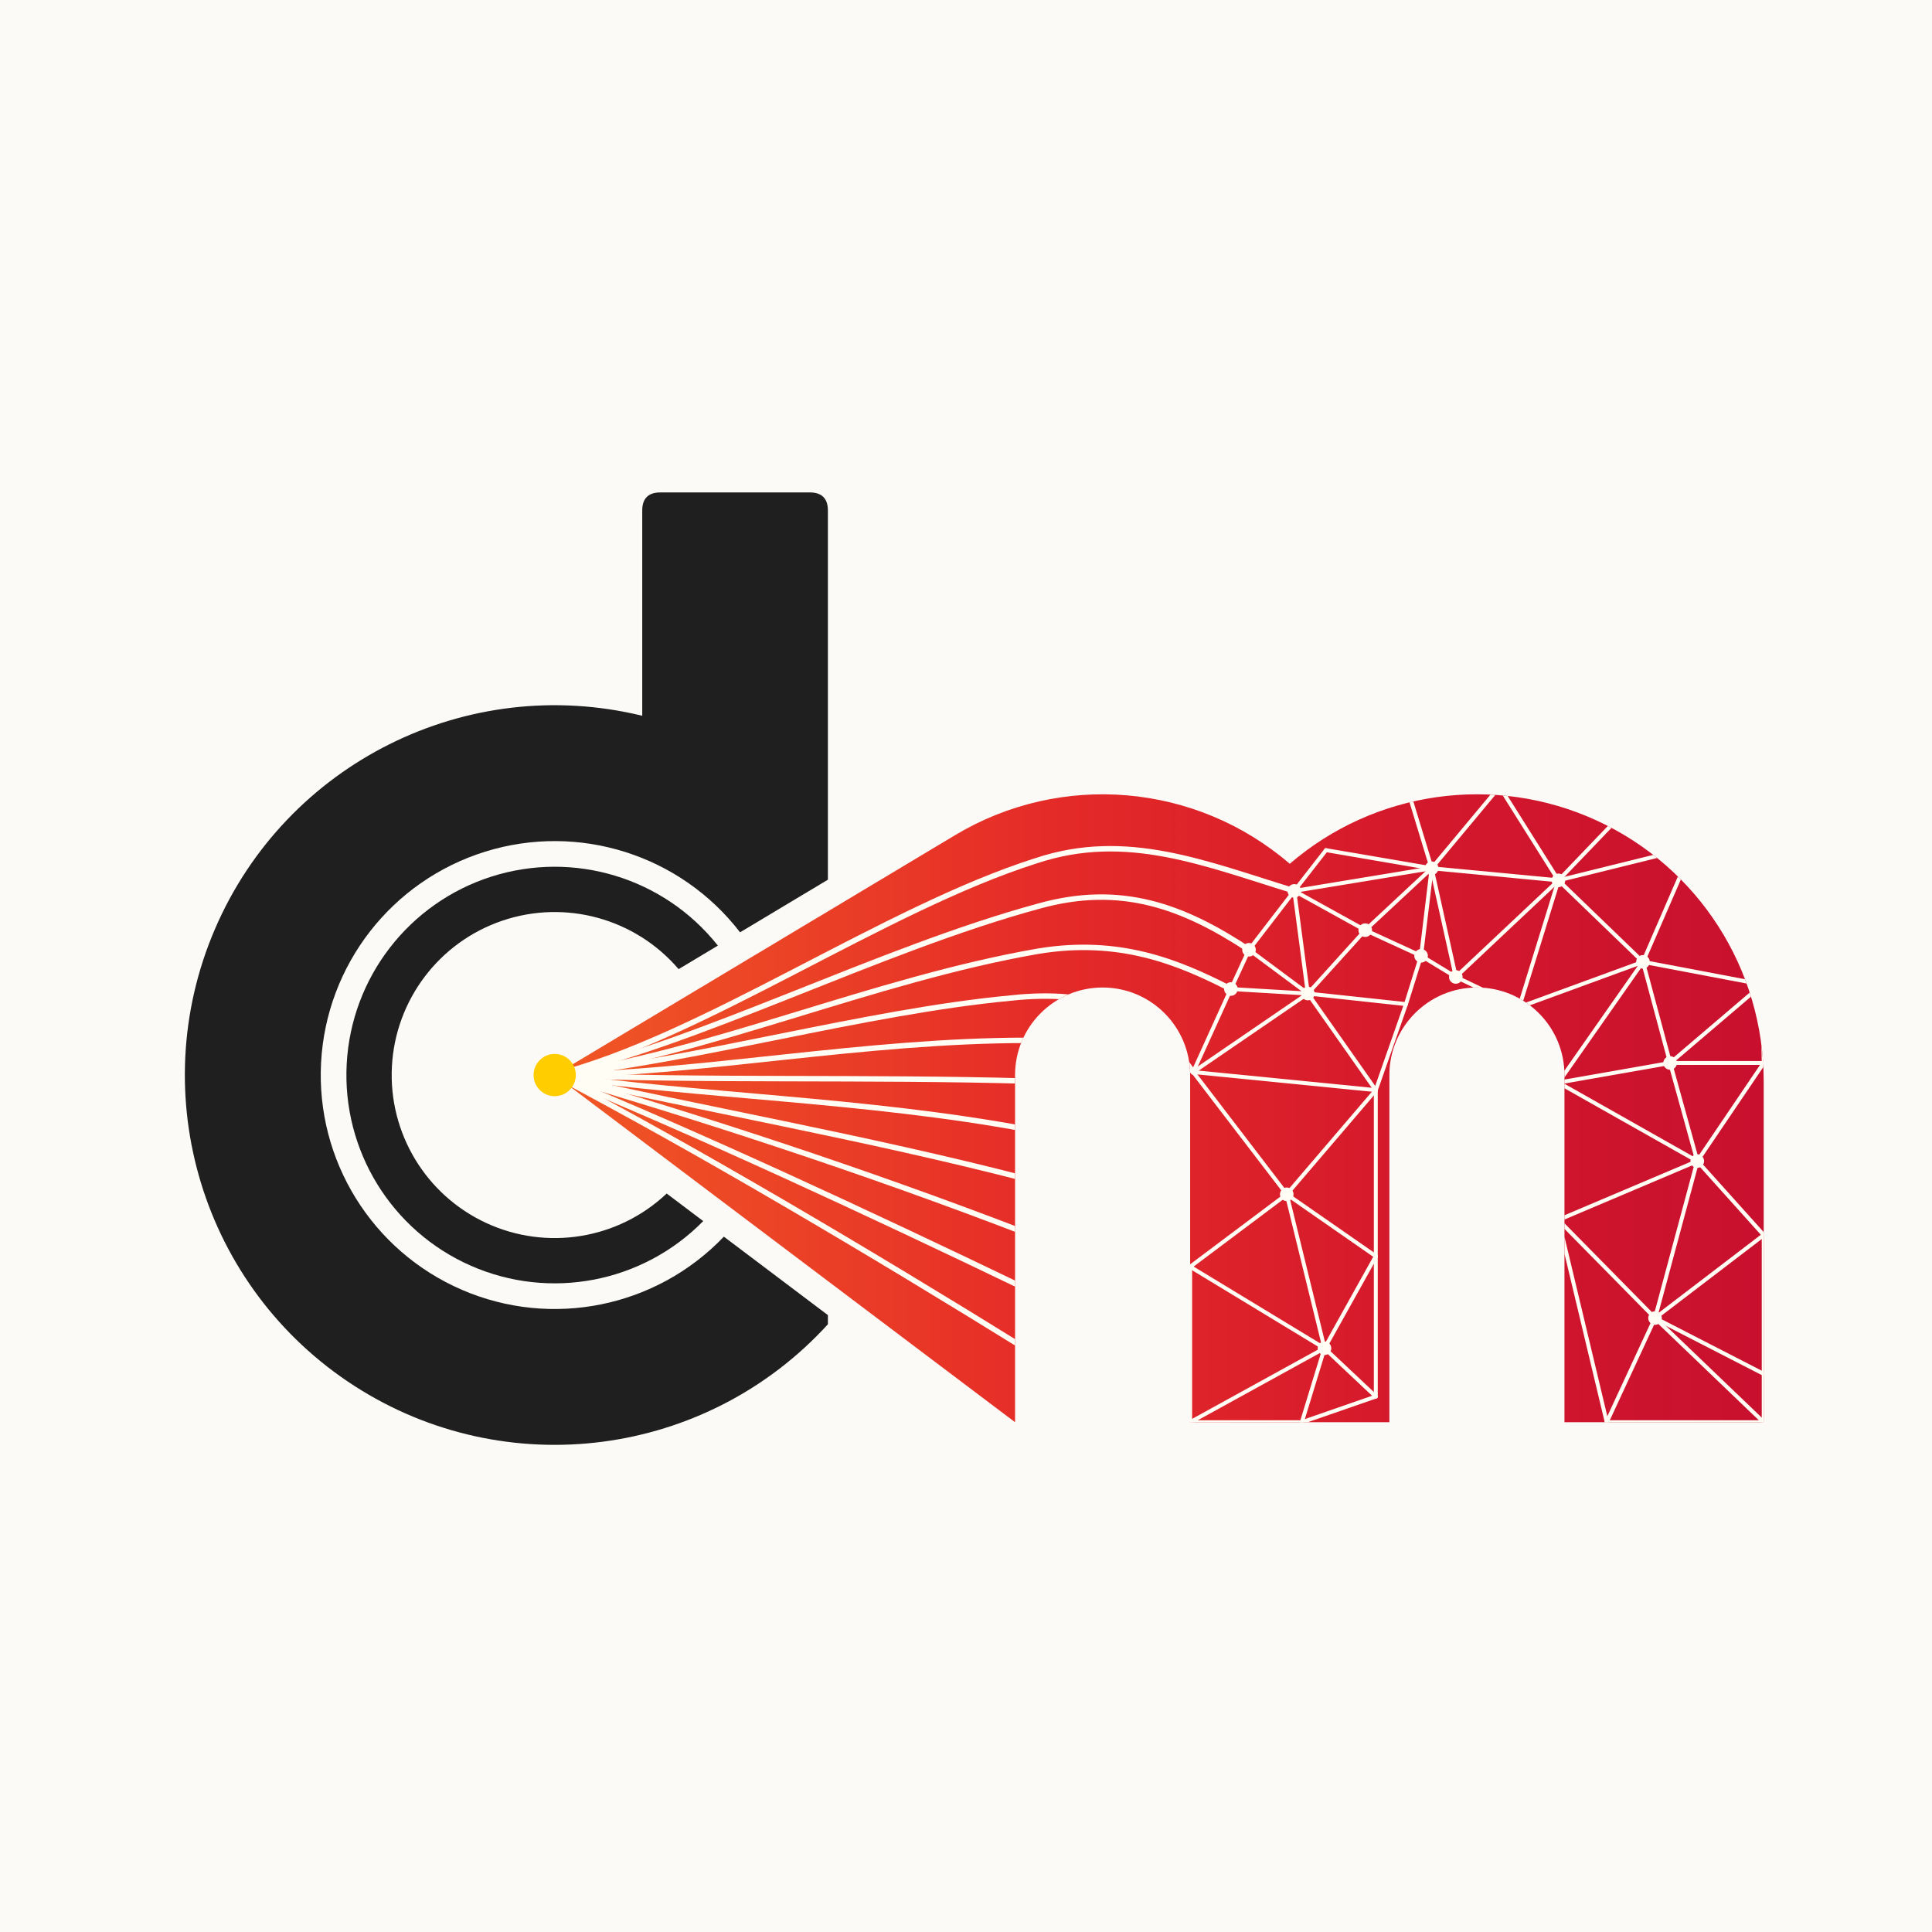
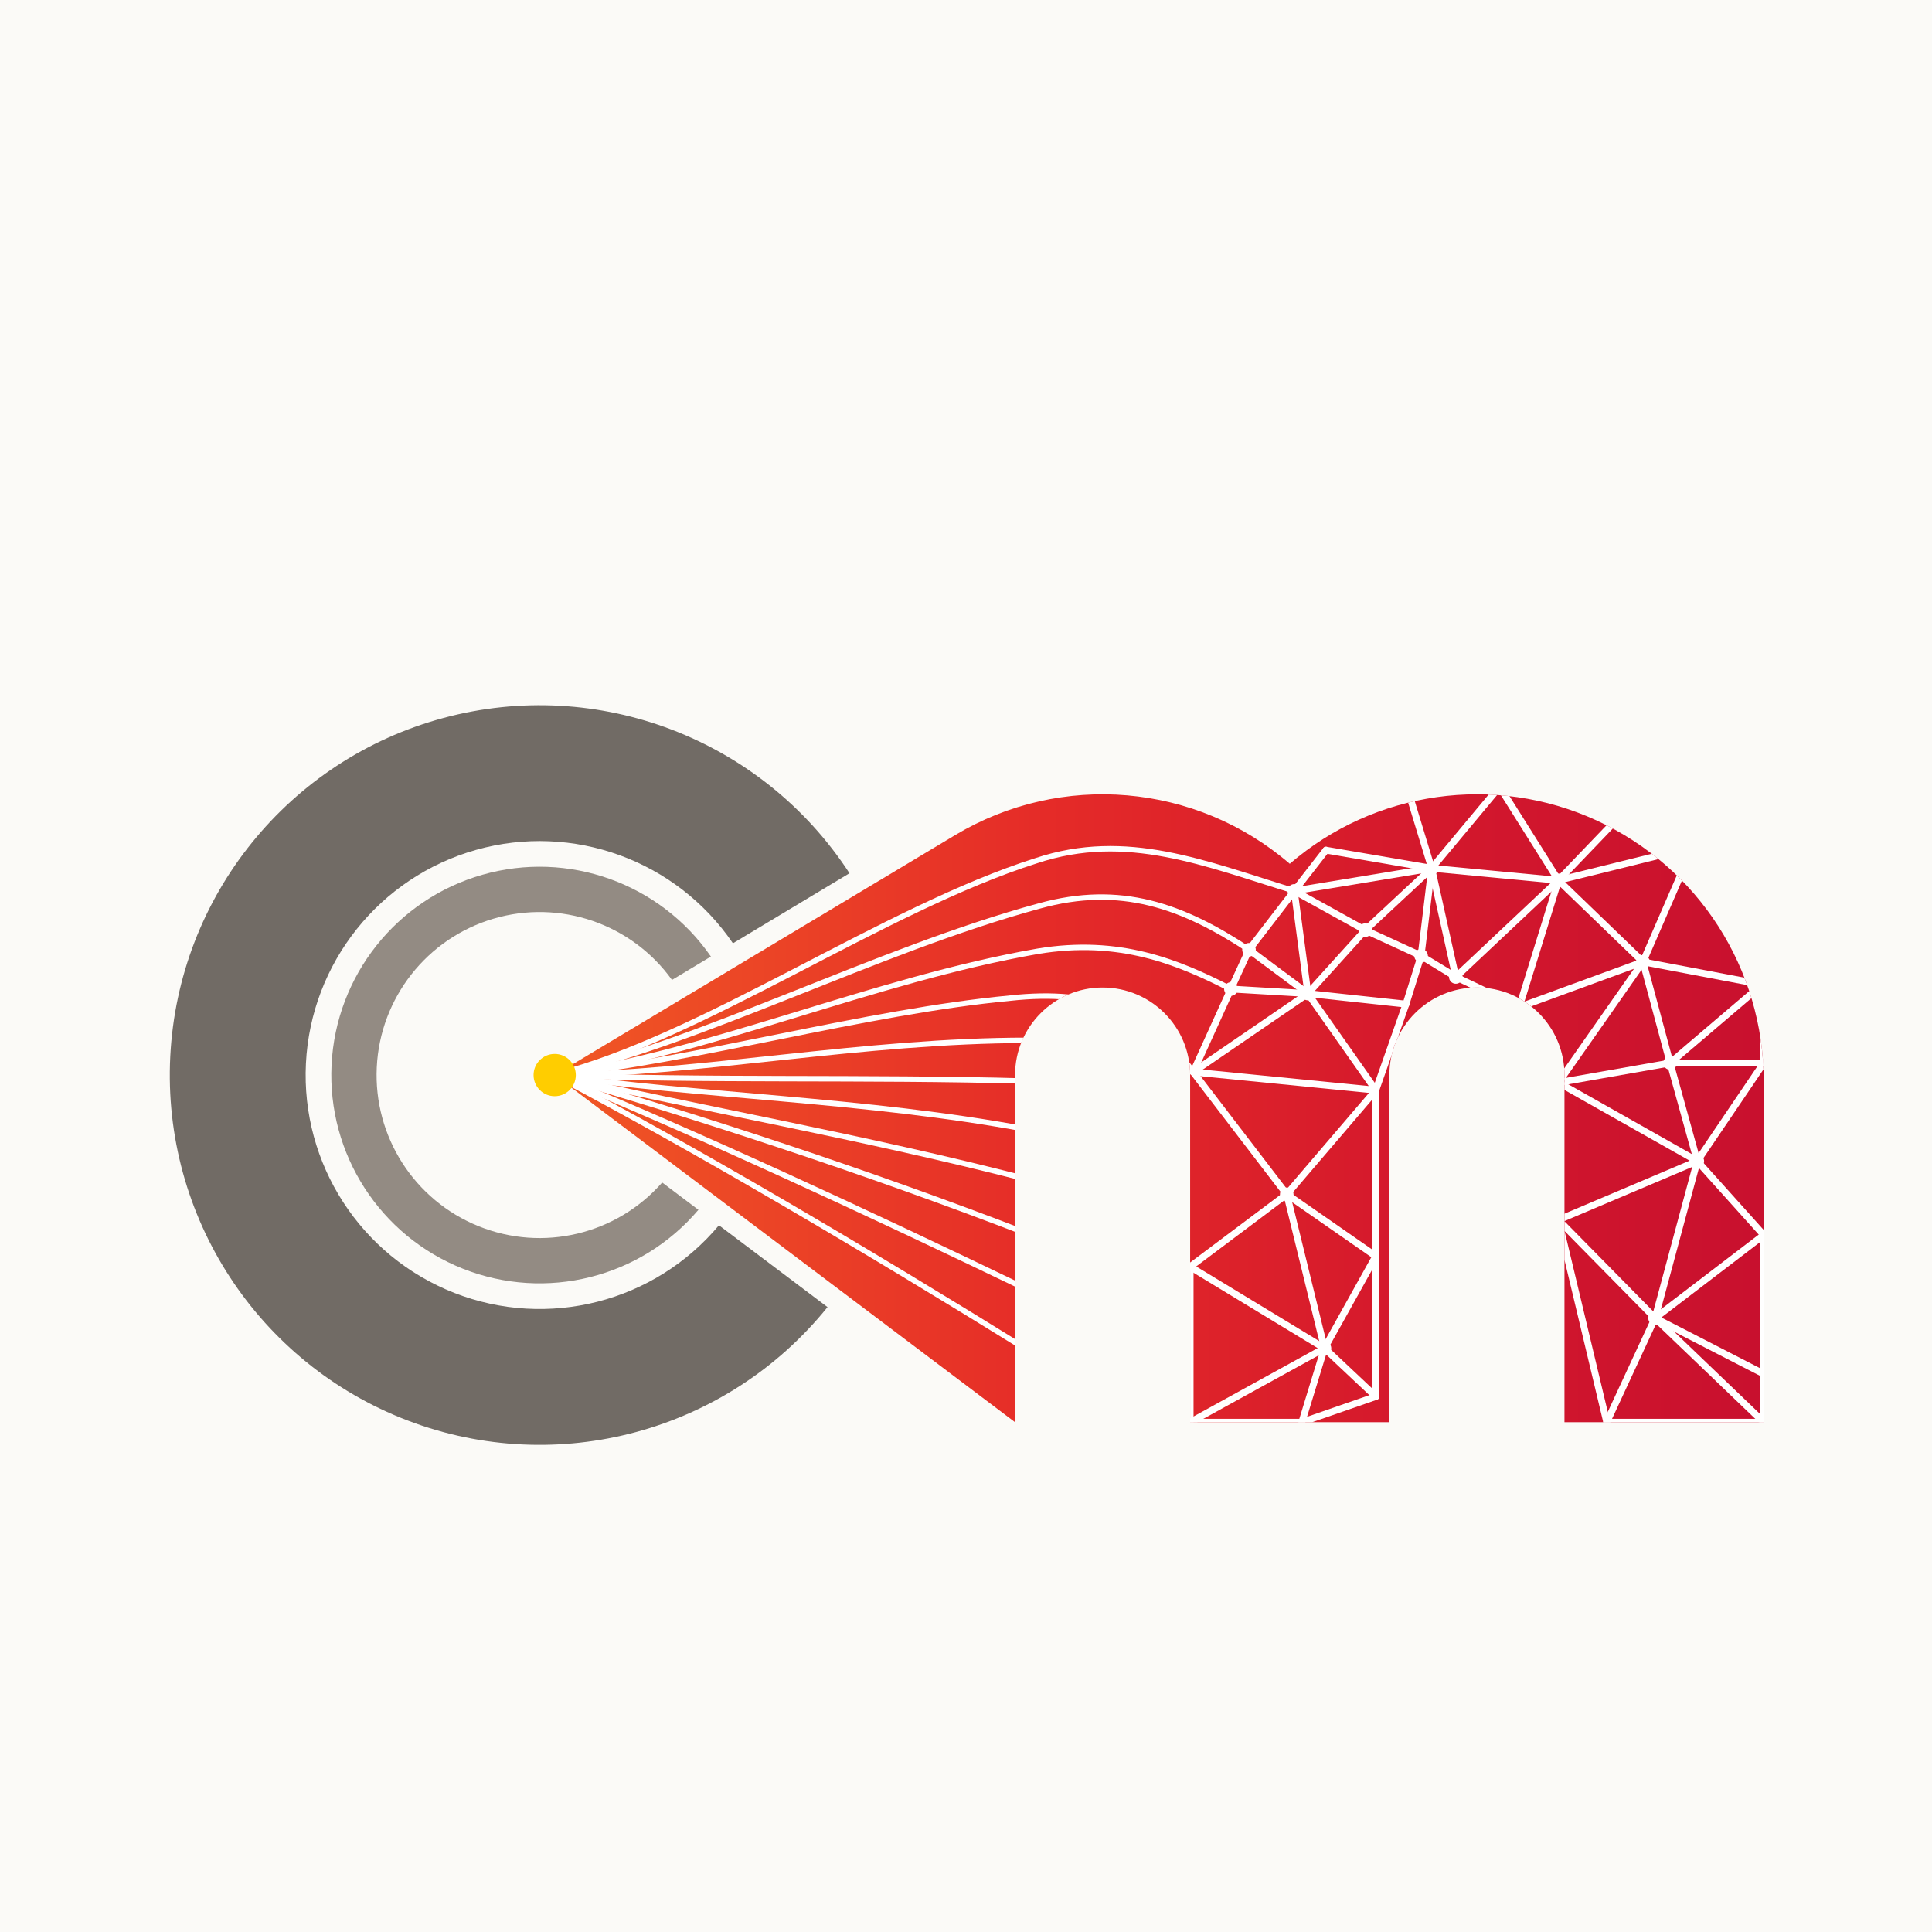
<svg xmlns="http://www.w3.org/2000/svg" width="1024" height="1024" viewBox="0 0 1024 1024" fill="none">
  <rect width="1024" height="1024" fill="#fbfaf7" />
  <g transform="translate(74 245) scale(0.8) translate(-70 -295)">
    <defs>
      <linearGradient id="charcoal" x1="130" y1="470" x2="510" y2="900" gradientUnits="userSpaceOnUse">
        <stop stop-color="#1f1f1f" />
        <stop offset="1" stop-color="#1f1f1f" />
      </linearGradient>
      <linearGradient id="colour" x1="326" y1="705" x2="1146" y2="705" gradientUnits="userSpaceOnUse">
        <stop stop-color="#f15a24" />
        <stop offset=".42" stop-color="#e52b28" />
        <stop offset=".7" stop-color="#d5192c" />
        <stop offset="1" stop-color="#c8102e" />
      </linearGradient>
      <clipPath id="m-clip">
        <path d="M345 701 L610.347 542.016 A190 190 0 0 1 832 561.042 A190 190 0 0 1 1146 705 L1146 931 L1014 931 L1014 701 A58 58 0 0 0 898 701 L898 931 L766 931 L766 701 A58 58 0 0 0 650 701 L650 931 L345 701 Z" />
      </clipPath>
    </defs>
-     <g id="charcoal-symbol" fill="url(#charcoal)">
-       <path d="M526 571.569 L467.81 606.434 A155 155 0 1 0 457.081 808.065 L526 860.036 L526 866.118 A245 245 0 1 1 403 462.964 L403 327 Q403 315 415 315 L514 315 Q526 315 526 327 Z" />
-       <path d="M453.115 615.238 L427.097 630.828 A108 108 0 1 0 419.186 779.488 L443.404 797.751 A138 138 0 1 1 453.115 615.238 Z" />
+     <g id="charcoal-symbol" fill="#716b65">
+       <path d="M540.311 567.312 A245 245 0 1 0 525.758 854.741 L453.821 800.532 A155 155 0 1 1 463.086 613.714 Z" />
+       <path d="M448.488 622.485 A138 138 0 1 0 440.224 790.286 L416.213 772.193 A108 108 0 1 1 422.705 637.977 Z" fill="#938b83" />
    </g>
    <path id="colour-symbol" d="M345 701 L610.347 542.016 A190 190 0 0 1 832 561.042 A190 190 0 0 1 1146 705 L1146 931 L1014 931 L1014 701 A58 58 0 0 0 898 701 L898 931 L766 931 L766 701 A58 58 0 0 0 650 701 L650 931 L345 701 Z" fill="url(#colour)" />
-     <g clip-path="url(#m-clip)" stroke="#fffdf4" stroke-linecap="round" stroke-linejoin="round">
+     <g clip-path="url(#m-clip)" stroke="#ffffff" stroke-linecap="round" stroke-linejoin="round">
      <g id="radiating-curves" stroke-width="3.6">
        <path d="M345 701 C443 676 563 591 664 559 C724 539 776 561 835 579" />
        <path d="M345 701 C439 681 559 618 666 589 C720 574 761 589 805 618" />
        <path d="M345 701 C446 687 556 638 665 619 C719 610 758 626 793 644" />
        <path d="M345 701 C436 692 551 659 647 650 C702 644 739 658 768 699" />
        <path d="M345 701 C441 700 550 678 658 678" />
        <path d="M345 701 C443 705 551 702 658 705" />
        <path d="M345 701 C439 715 551 717 658 737" />
        <path d="M345 701 C440 723 550 742 658 770" />
        <path d="M345 701 C441 729 549 764 658 806" />
        <path d="M345 701 C440 740 550 791 658 843" />
        <path d="M345 701 C438 750 550 816 658 883" />
      </g>
-       <g id="triangular-mesh" stroke-width="2.6">
+       <g id="triangular-mesh" stroke-width="4.5">
        <path d="M835 579 L805 618" />
        <path d="M835 579 L844 647" />
        <path d="M835 579 L882 605" />
        <path d="M835 579 L926 564" />
        <path d="M835 579 L856 552" />
        <path d="M805 618 L793 644" />
        <path d="M805 618 L844 647" />
        <path d="M793 644 L768 699" />
        <path d="M793 644 L844 647" />
        <path d="M768 699 L844 647" />
        <path d="M768 699 L830 780" />
        <path d="M768 699 L889 711" />
        <path d="M830 780 L889 711" />
        <path d="M830 780 L766 828" />
        <path d="M830 780 L855 882" />
        <path d="M830 780 L889 821" />
        <path d="M766 828 L855 882" />
        <path d="M766 828 L766 931" />
        <path d="M855 882 L766 931" />
        <path d="M855 882 L840 931" />
        <path d="M855 882 L889 914" />
        <path d="M855 882 L889 821" />
        <path d="M766 931 L840 931" />
        <path d="M840 931 L889 914" />
        <path d="M889 914 L889 821" />
        <path d="M889 821 L889 711" />
        <path d="M889 711 L844 647" />
        <path d="M844 647 L882 605" />
        <path d="M844 647 L909 654" />
        <path d="M882 605 L926 564" />
        <path d="M882 605 L919 622" />
        <path d="M919 622 L926 564" />
        <path d="M919 622 L942 636" />
        <path d="M919 622 L909 654" />
        <path d="M942 636 L926 564" />
        <path d="M942 636 L1010 572" />
        <path d="M942 636 L984 656" />
        <path d="M909 654 L889 711" />
        <path d="M926 564 L856 552" />
        <path d="M926 564 L912 518" />
        <path d="M926 564 L971 510" />
        <path d="M926 564 L1010 572" />
        <path d="M971 510 L1010 572" />
        <path d="M971 510 L1057 523" />
        <path d="M1010 572 L1057 523" />
        <path d="M1010 572 L1099 550" />
        <path d="M1010 572 L1066 626" />
        <path d="M1010 572 L984 656" />
        <path d="M1099 550 L1066 626" />
        <path d="M1066 626 L1145 641" />
        <path d="M1066 626 L1084 693" />
        <path d="M1066 626 L1010 706" />
        <path d="M1066 626 L984 656" />
        <path d="M1145 641 L1084 693" />
        <path d="M1145 641 L1146 693" />
        <path d="M1084 693 L1146 693" />
        <path d="M1084 693 L1010 706" />
        <path d="M1084 693 L1102 758" />
        <path d="M1010 706 L1102 758" />
        <path d="M1102 758 L1146 693" />
        <path d="M1102 758 L1010 797" />
        <path d="M1102 758 L1146 807" />
        <path d="M1102 758 L1074 862" />
        <path d="M1010 797 L1074 862" />
        <path d="M1010 797 L1042 931" />
        <path d="M1146 807 L1074 862" />
        <path d="M1146 807 L1146 899" />
        <path d="M1074 862 L1146 899" />
        <path d="M1074 862 L1042 931" />
        <path d="M1074 862 L1146 931" />
        <path d="M1146 899 L1146 931" />
        <path d="M1042 931 L1146 931" />
      </g>
-       <g id="mesh-nodes" fill="#fffdf4" stroke="none">
+       <g id="mesh-nodes" fill="#ffffff" stroke="none">
        <circle cx="835" cy="579" r="4.5" />
        <circle cx="805" cy="618" r="4.5" />
        <circle cx="793" cy="644" r="4.5" />
        <circle cx="830" cy="780" r="4.5" />
        <circle cx="855" cy="882" r="4.5" />
        <circle cx="844" cy="647" r="4.5" />
        <circle cx="882" cy="605" r="4.5" />
        <circle cx="919" cy="622" r="4.5" />
        <circle cx="942" cy="636" r="4.5" />
        <circle cx="926" cy="564" r="4.5" />
        <circle cx="1010" cy="572" r="4.5" />
        <circle cx="1066" cy="626" r="4.5" />
        <circle cx="1084" cy="693" r="4.5" />
        <circle cx="1102" cy="758" r="4.5" />
        <circle cx="1074" cy="862" r="4.5" />
      </g>
    </g>
    <circle id="focus" cx="345" cy="701" r="14" fill="#FFCD00" />
  </g>
</svg>
